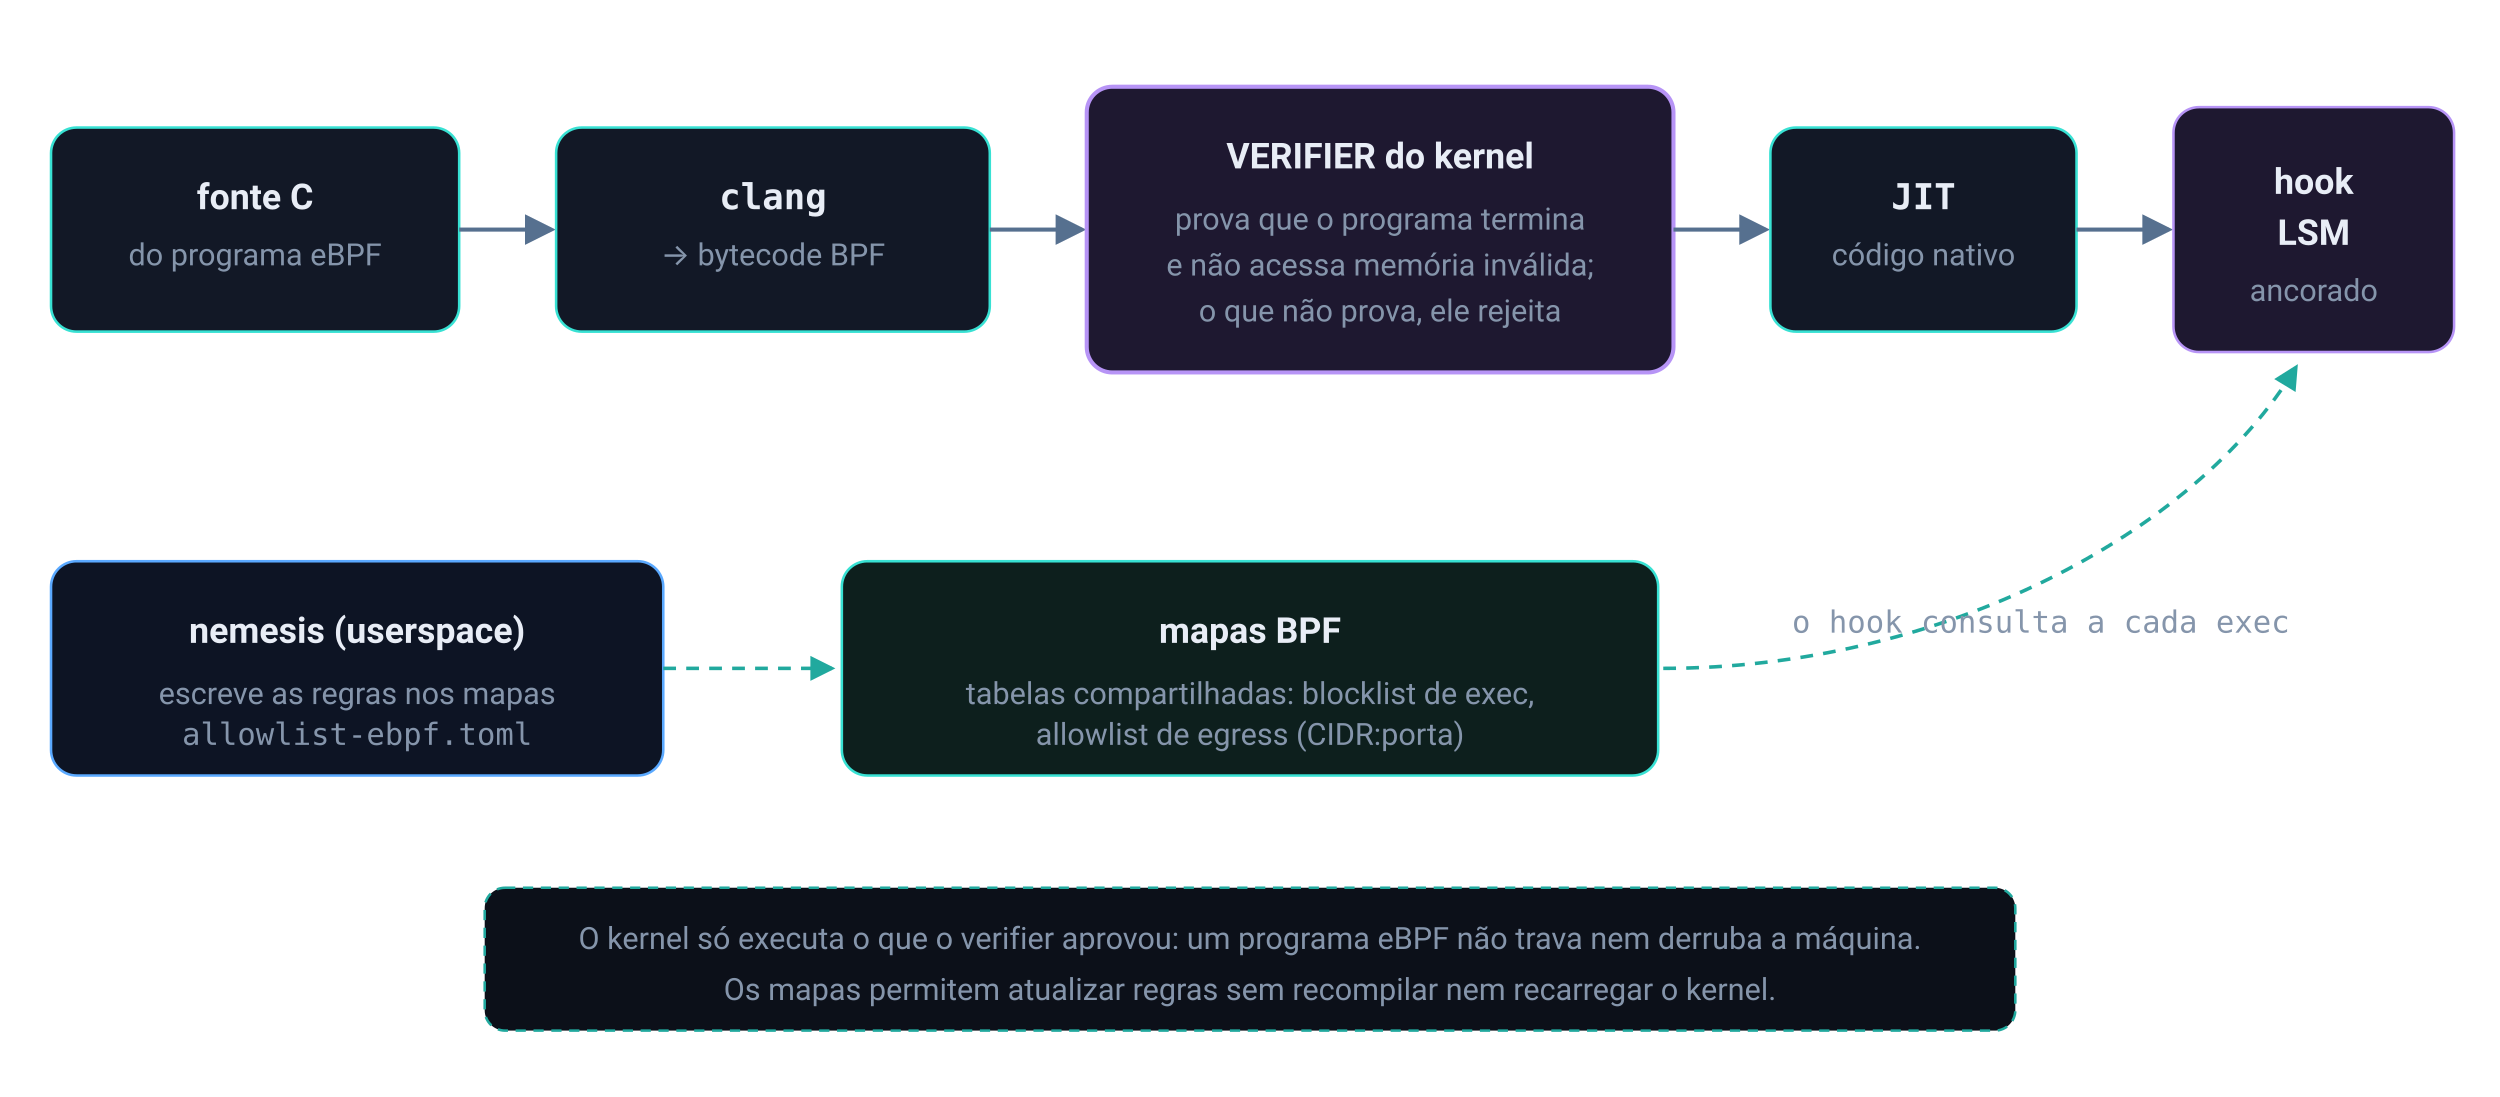
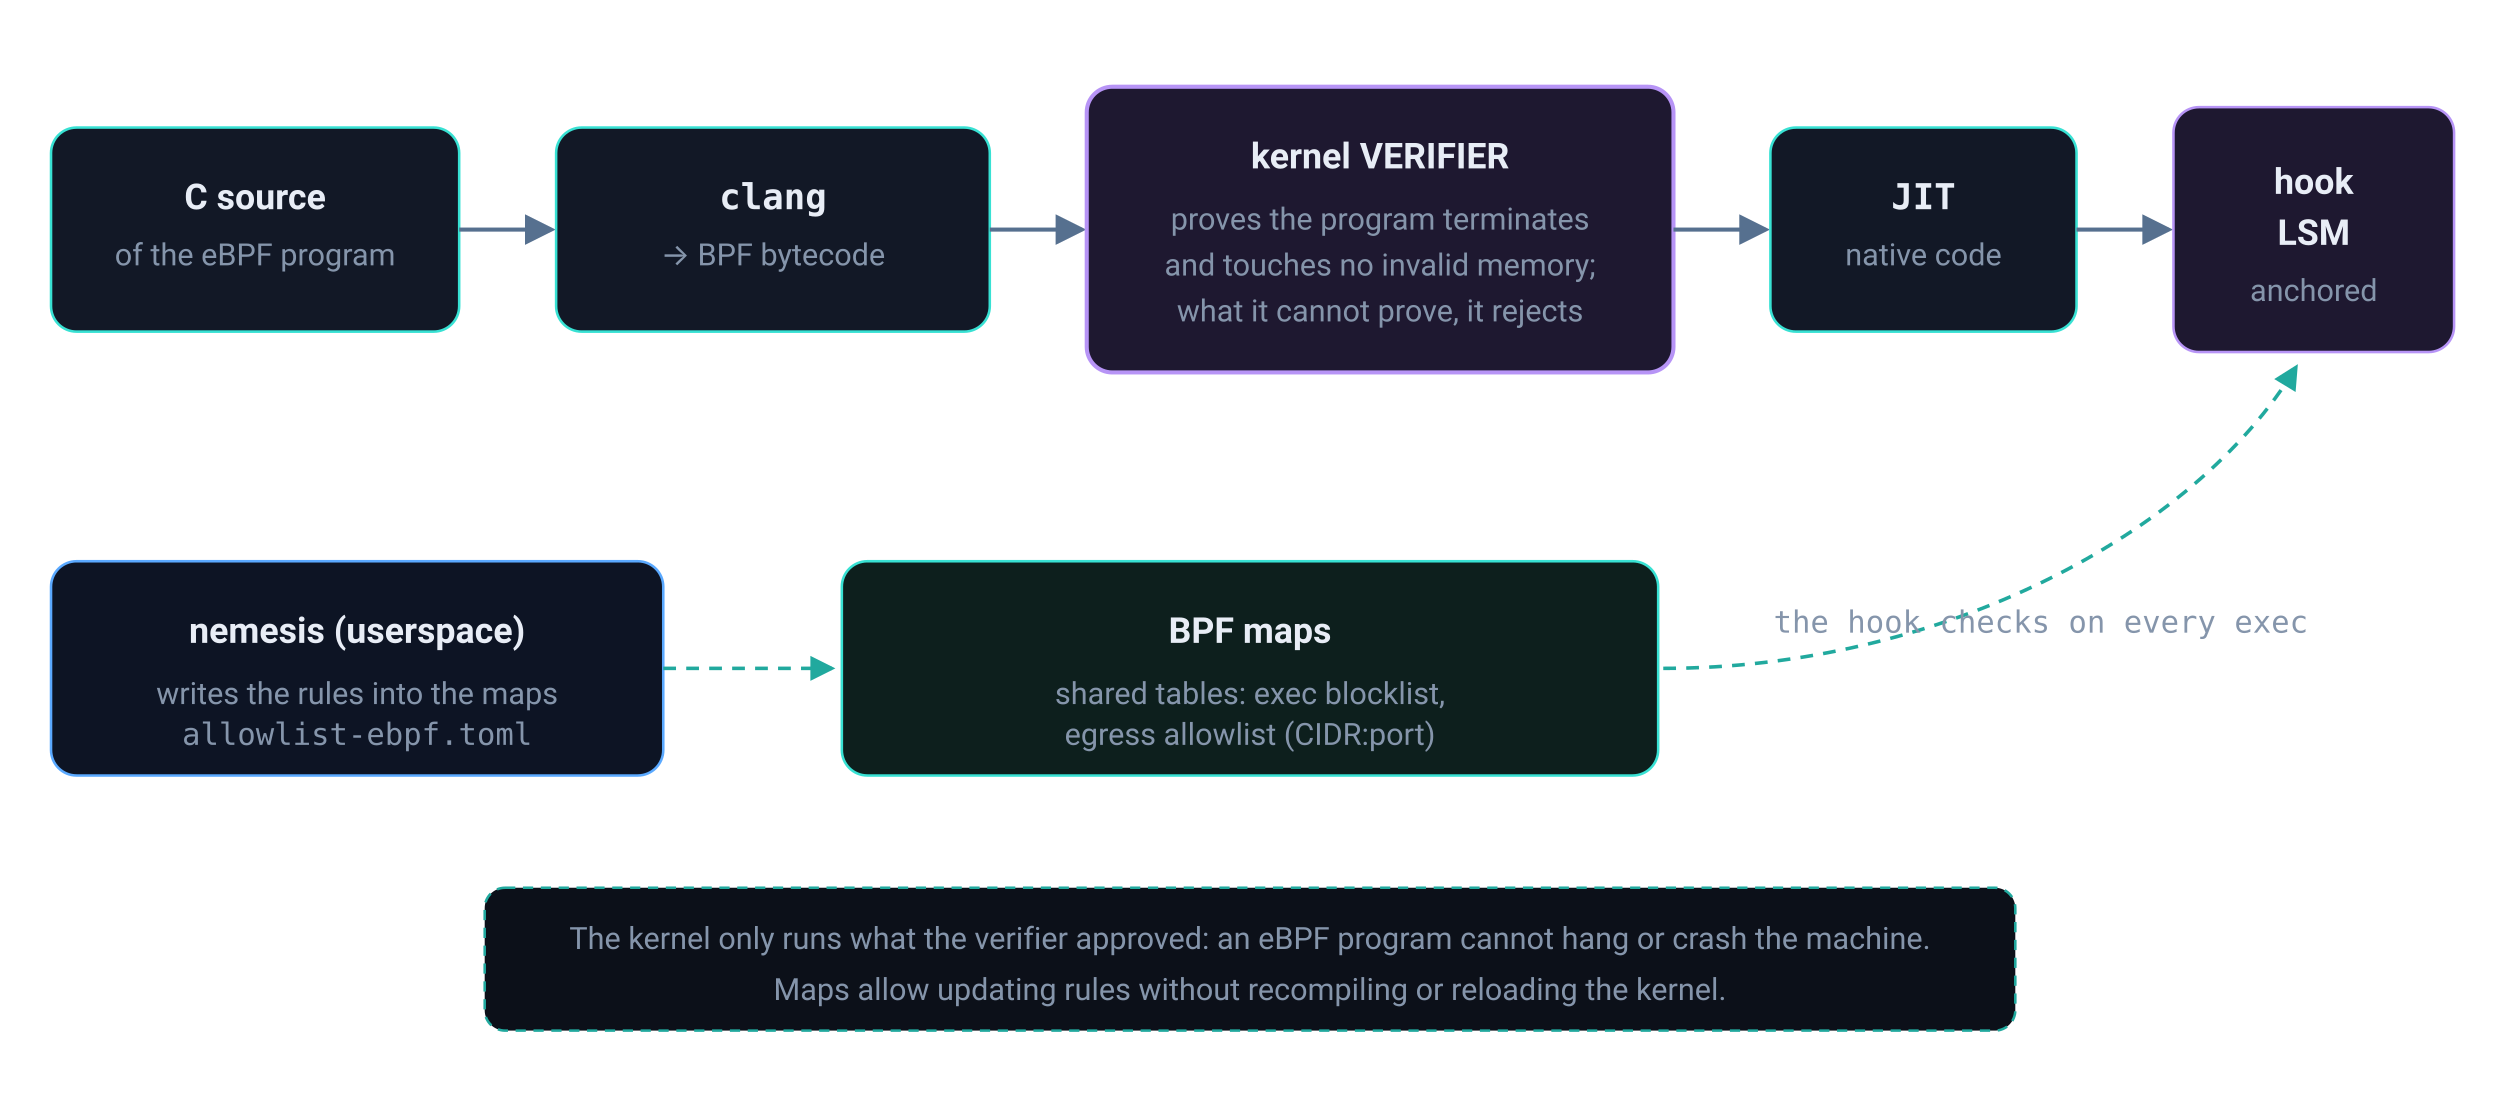
- <svg xmlns="http://www.w3.org/2000/svg" viewBox="0 0 980 430" role="img" aria-label="O caminho do programa eBPF: fonte C compilada pelo clang em bytecode BPF, aprovada pelo verifier do kernel, convertida por JIT e ancorada no hook LSM; os mapas BPF são a ponte entre o userspace, que escreve as regras, e o kernel, que as consulta.">
+ <svg xmlns="http://www.w3.org/2000/svg" viewBox="0 0 980 430" role="img" aria-label="The eBPF program path: C source compiled by clang into BPF bytecode, approved by the kernel verifier, JIT-compiled and anchored at the LSM hook; BPF maps bridge userspace, which writes the rules, and the kernel, which checks them.">
  <defs>
    <marker id="arr2b" viewBox="0 0 10 10" refX="8.5" refY="5" markerWidth="7.5" markerHeight="7.5" orient="auto-start-reverse">
      <path d="M0 0L10 5L0 10z" fill="#56708f" />
    </marker>
    <marker id="arr2bT" viewBox="0 0 10 10" refX="8.5" refY="5" markerWidth="7" markerHeight="7" orient="auto-start-reverse">
      <path d="M0 0L10 5L0 10z" fill="#21a99e" />
    </marker>
  </defs>
  <style>
    text{font-family:'Segoe UI',system-ui,-apple-system,Roboto,sans-serif}
    .t{fill:#e8edf6;font-size:14px;font-weight:600}
    .s{fill:#8595ab;font-size:12px}
    .m{font-family:'JetBrains Mono',ui-monospace,Consolas,monospace}
    .edge{stroke:#56708f;stroke-width:1.6;fill:none}
  </style>
  <rect x="20" y="50" width="160" height="80" rx="10" fill="#121826" stroke="#38e1d3" />
-   <text x="100" y="82" text-anchor="middle" class="t">fonte C</text>
-   <text x="100" y="104" text-anchor="middle" class="s">do programa eBPF</text>
+   <text x="100" y="82" text-anchor="middle" class="t">C source</text>
+   <text x="100" y="104" text-anchor="middle" class="s">of the eBPF program</text>
  <path class="edge" d="M180 90 H216" marker-end="url(#arr2b)" />
  <rect x="218" y="50" width="170" height="80" rx="10" fill="#121826" stroke="#38e1d3" />
  <text x="303" y="82" text-anchor="middle" class="t m" fill="#38e1d3">clang</text>
-   <text x="303" y="104" text-anchor="middle" class="s">→ bytecode BPF</text>
+   <text x="303" y="104" text-anchor="middle" class="s">→ BPF bytecode</text>
  <path class="edge" d="M388 90 H424" marker-end="url(#arr2b)" />
  <rect x="426" y="34" width="230" height="112" rx="10" fill="#1e1830" stroke="#b794f6" stroke-width="1.6" />
-   <text x="541" y="66" text-anchor="middle" class="t" fill="#efe6ff">VERIFIER do kernel</text>
-   <text x="541" y="90" text-anchor="middle" class="s" fill="#b9a8dc">prova que o programa termina</text>
-   <text x="541" y="108" text-anchor="middle" class="s" fill="#b9a8dc">e não acessa memória inválida;</text>
-   <text x="541" y="126" text-anchor="middle" class="s" fill="#b9a8dc">o que não prova, ele rejeita</text>
+   <text x="541" y="66" text-anchor="middle" class="t" fill="#efe6ff">kernel VERIFIER</text>
+   <text x="541" y="90" text-anchor="middle" class="s" fill="#b9a8dc">proves the program terminates</text>
+   <text x="541" y="108" text-anchor="middle" class="s" fill="#b9a8dc">and touches no invalid memory;</text>
+   <text x="541" y="126" text-anchor="middle" class="s" fill="#b9a8dc">what it cannot prove, it rejects</text>
  <path class="edge" d="M656 90 H692" marker-end="url(#arr2b)" />
  <rect x="694" y="50" width="120" height="80" rx="10" fill="#121826" stroke="#38e1d3" />
  <text x="754" y="82" text-anchor="middle" class="t m" fill="#38e1d3">JIT</text>
-   <text x="754" y="104" text-anchor="middle" class="s">código nativo</text>
+   <text x="754" y="104" text-anchor="middle" class="s">native code</text>
  <path class="edge" d="M814 90 H850" marker-end="url(#arr2b)" />
  <rect x="852" y="42" width="110" height="96" rx="10" fill="#1e1830" stroke="#b794f6" />
  <text x="907" y="76" text-anchor="middle" class="t" fill="#efe6ff">hook</text>
  <text x="907" y="96" text-anchor="middle" class="t" fill="#efe6ff">LSM</text>
-   <text x="907" y="118" text-anchor="middle" class="s" fill="#b9a8dc">ancorado</text>
+   <text x="907" y="118" text-anchor="middle" class="s" fill="#b9a8dc">anchored</text>
  <rect x="330" y="220" width="320" height="84" rx="10" fill="#0d1f1d" stroke="#38e1d3" />
-   <text x="490" y="252" text-anchor="middle" class="t">mapas BPF</text>
-   <text x="490" y="276" text-anchor="middle" class="s">tabelas compartilhadas: blocklist de exec,</text>
-   <text x="490" y="292" text-anchor="middle" class="s">allowlist de egress (CIDR:porta)</text>
+   <text x="490" y="252" text-anchor="middle" class="t">BPF maps</text>
+   <text x="490" y="276" text-anchor="middle" class="s">shared tables: exec blocklist,</text>
+   <text x="490" y="292" text-anchor="middle" class="s">egress allowlist (CIDR:port)</text>
  <rect x="20" y="220" width="240" height="84" rx="10" fill="#0d1424" stroke="#5aa9ff" />
  <text x="140" y="252" text-anchor="middle" class="t">nemesis (userspace)</text>
-   <text x="140" y="276" text-anchor="middle" class="s" fill="#9db8dc">escreve as regras nos mapas</text>
+   <text x="140" y="276" text-anchor="middle" class="s" fill="#9db8dc">writes the rules into the maps</text>
  <text x="140" y="292" text-anchor="middle" class="s m" fill="#9db8dc">allowlist-ebpf.toml</text>
  <path d="M260 262 H326" fill="none" stroke="#21a99e" stroke-width="1.4" stroke-dasharray="5 4" marker-end="url(#arr2bT)" />
  <path d="M652 262 C760 262 860 210 900 144" fill="none" stroke="#21a99e" stroke-width="1.4" stroke-dasharray="5 4" marker-end="url(#arr2bT)" />
-   <text x="800" y="248" text-anchor="middle" class="s m" fill="#21a99e">o hook consulta a cada exec</text>
+   <text x="800" y="248" text-anchor="middle" class="s m" fill="#21a99e">the hook checks on every exec</text>
  <rect x="190" y="348" width="600" height="56" rx="8" fill="#0c1019" stroke="#21a99e" stroke-dasharray="4 3" />
-   <text x="490" y="372" text-anchor="middle" class="s" fill="#b8c4d6">O kernel só executa o que o verifier aprovou: um programa eBPF não trava nem derruba a máquina.</text>
-   <text x="490" y="392" text-anchor="middle" class="s" fill="#b8c4d6">Os mapas permitem atualizar regras sem recompilar nem recarregar o kernel.</text>
+   <text x="490" y="372" text-anchor="middle" class="s" fill="#b8c4d6">The kernel only runs what the verifier approved: an eBPF program cannot hang or crash the machine.</text>
+   <text x="490" y="392" text-anchor="middle" class="s" fill="#b8c4d6">Maps allow updating rules without recompiling or reloading the kernel.</text>
</svg>
